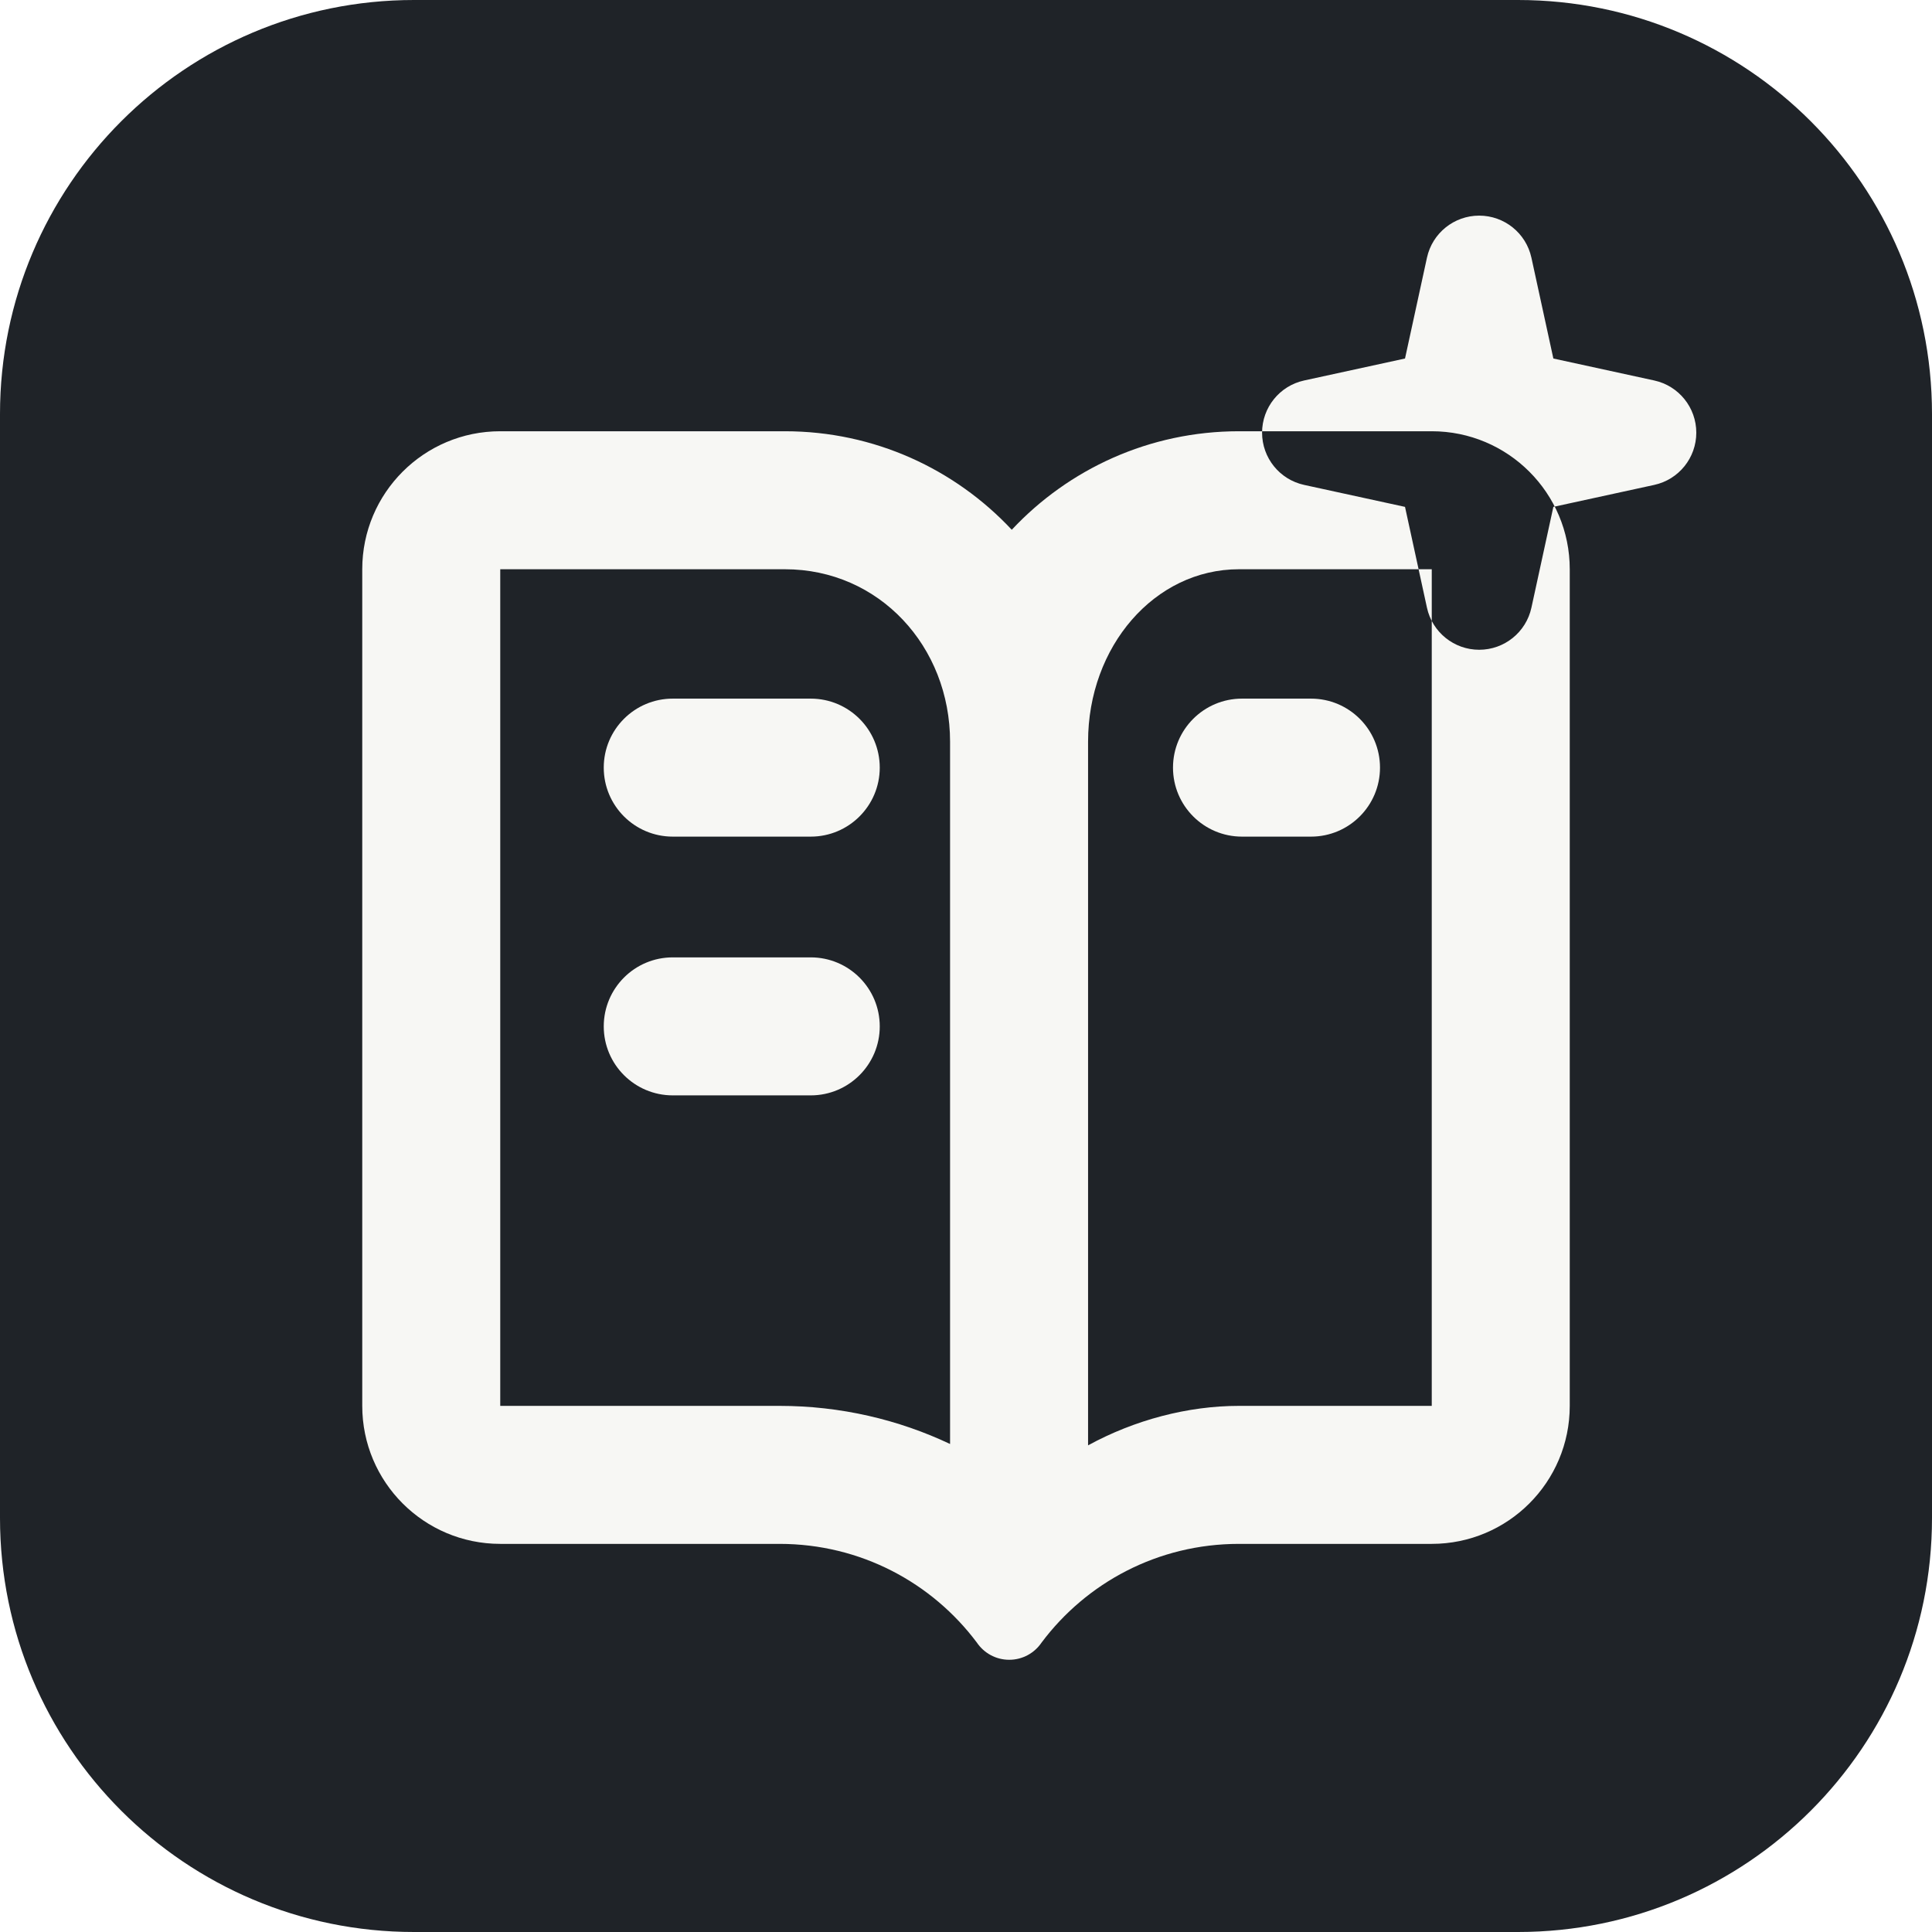
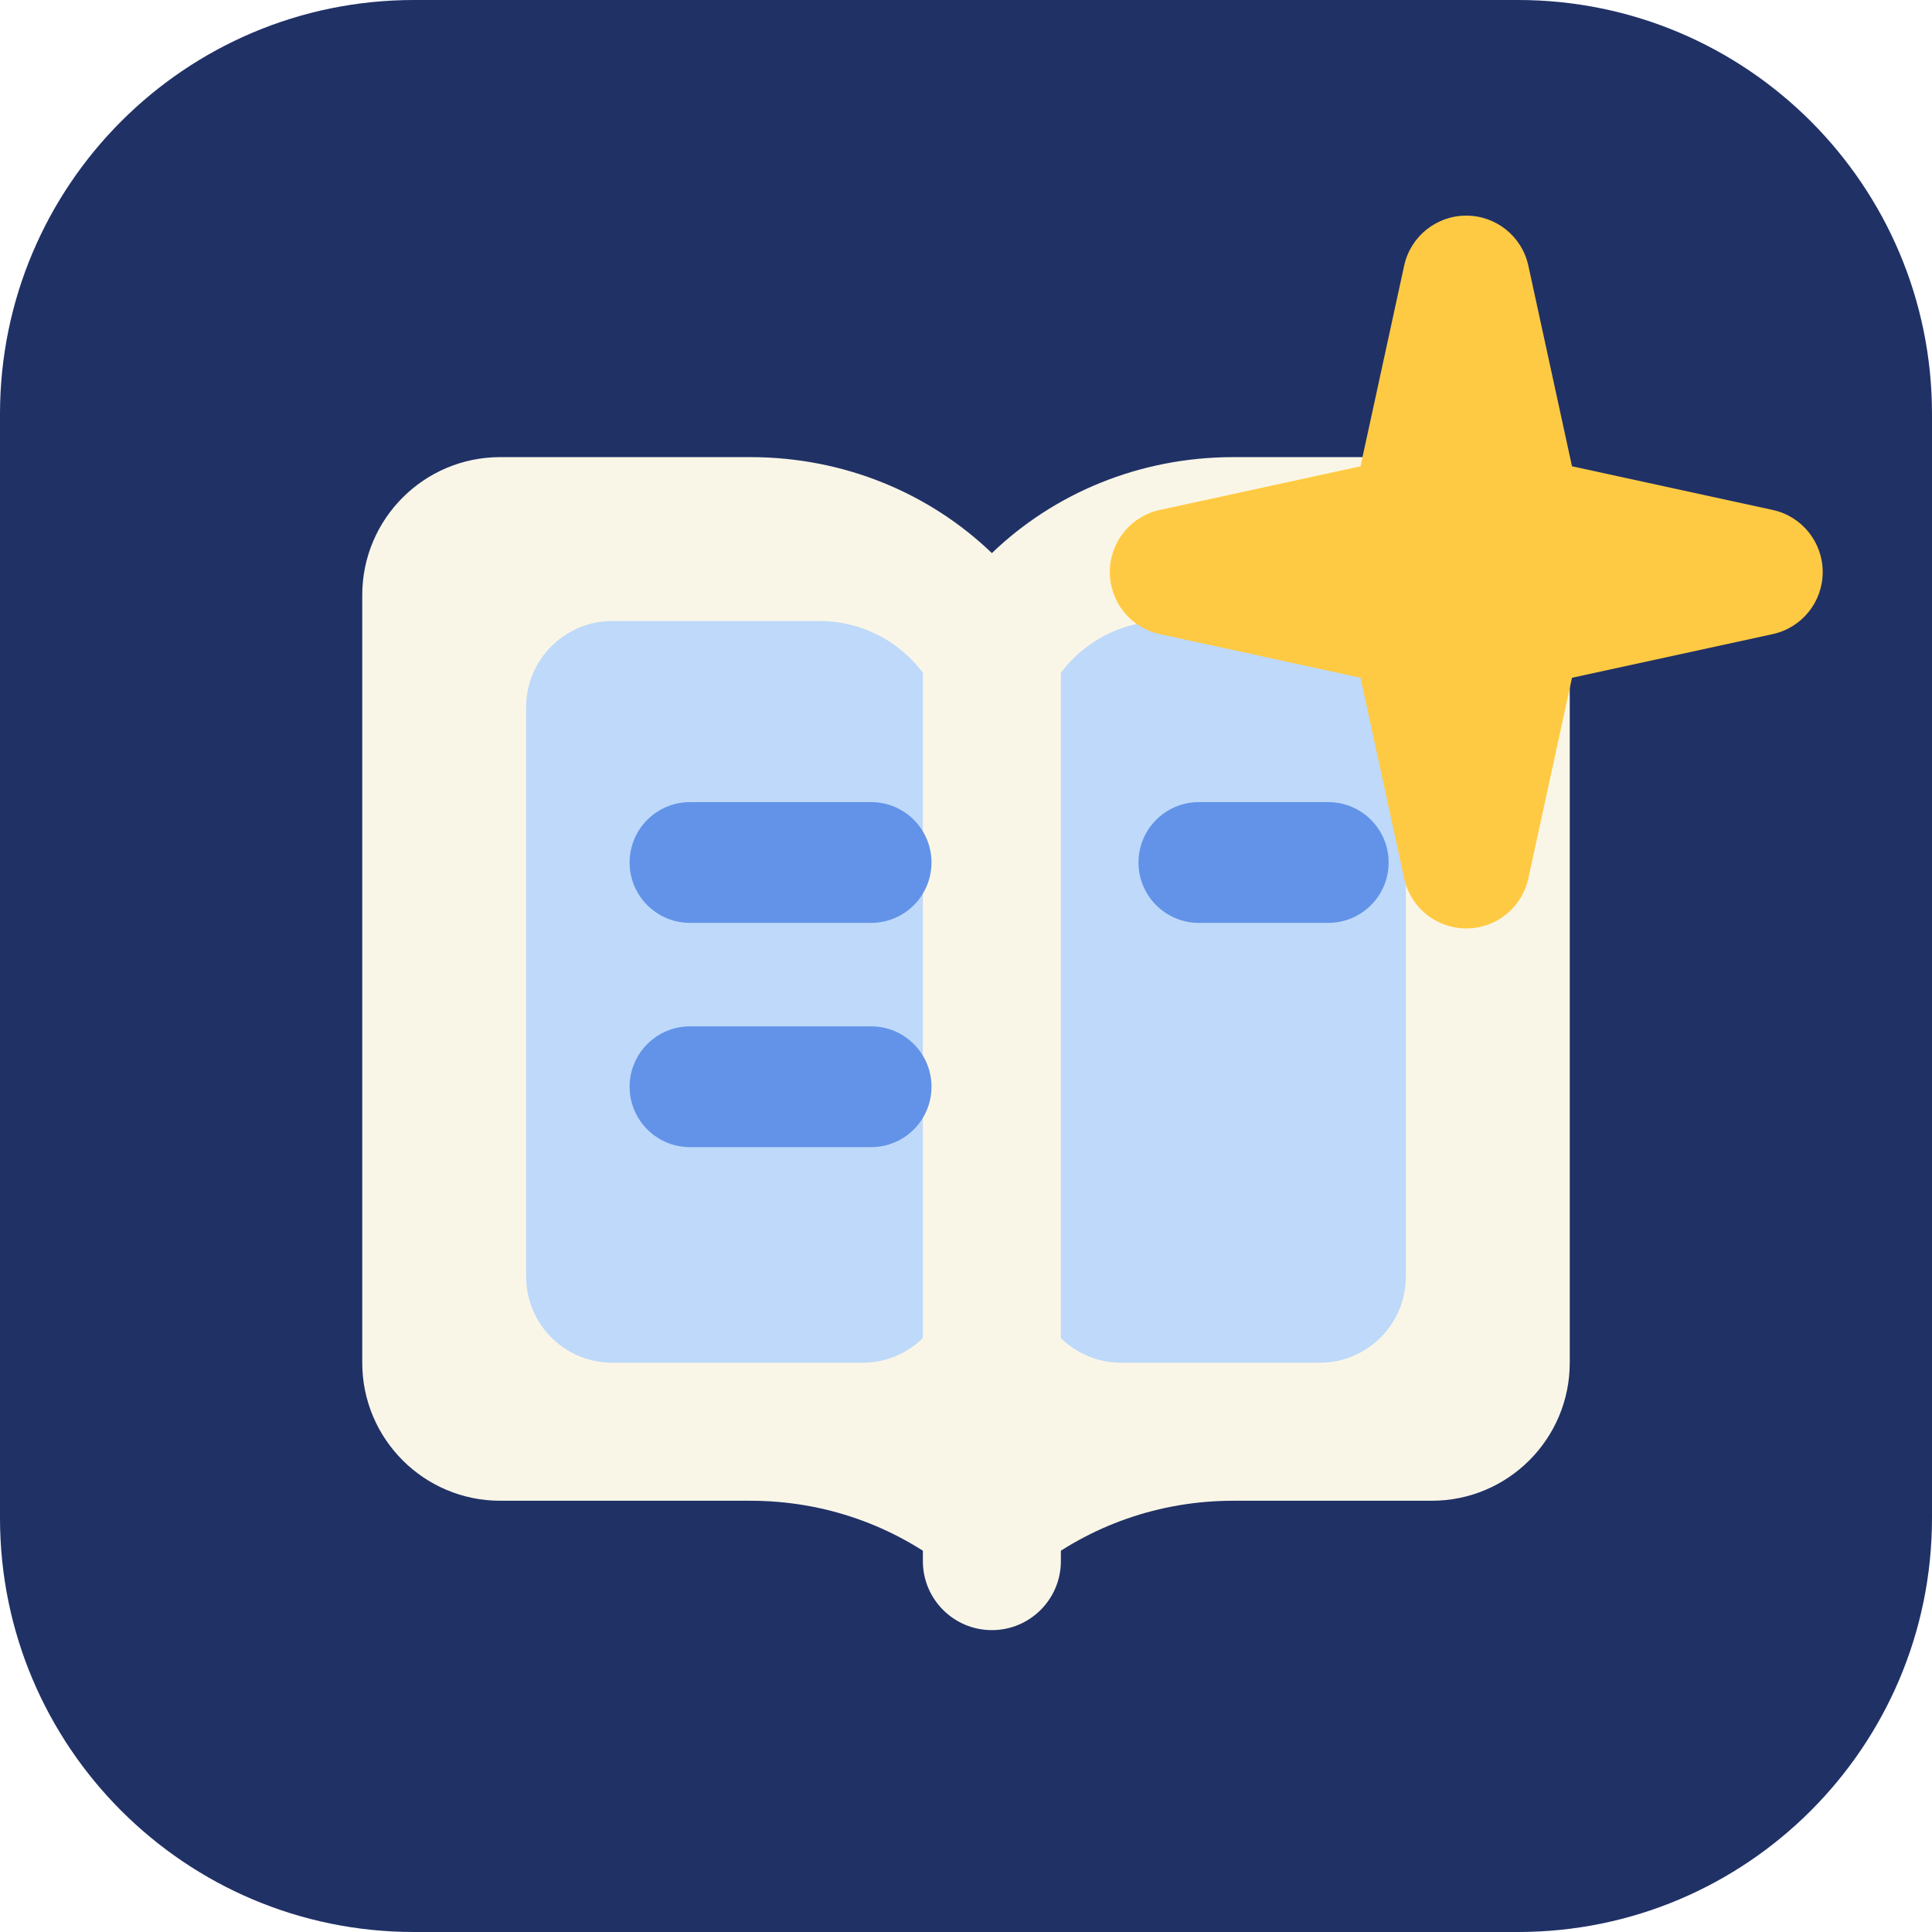
<svg xmlns="http://www.w3.org/2000/svg" width="224" height="224" viewBox="0 0 224 224" fill="none" role="img" aria-labelledby="title">
-   <rect width="224" height="224" rx="48" fill="#1F2328" />
-   <path fill="#F7F7F4" fill-rule="evenodd" clip-rule="evenodd" d="M42 66C42 57.163 49.163 50 58 50H91C101.376 50 110.732 54.393 117.306 61.423C123.885 54.393 133.252 50 143.648 50H166C174.837 50 182 57.163 182 66V163C182 171.837 174.837 179 166 179H143.648C134.231 179 125.95 183.516 120.762 190.443C119.949 191.647 118.571 192.438 117.011 192.438C115.45 192.438 114.073 191.647 113.259 190.443C108.072 183.516 99.79 179 90.374 179H58C49.163 179 42 171.837 42 163V66ZM58 66V163H90.374C97.431 163 104.153 164.582 110.153 167.419V86C110.153 74.954 101.943 66 91 66H58ZM126.153 86V167.577C131.578 164.611 137.76 163 143.648 163H166V66H143.648C133.858 66 126.153 74.954 126.153 86ZM70 89C70 84.582 73.582 81 78 81H94C98.418 81 102 84.582 102 89C102 93.418 98.418 97 94 97H78C73.582 97 70 93.418 70 89ZM70 119C70 114.582 73.582 111 78 111H94C98.418 111 102 114.582 102 119C102 123.418 98.418 127 94 127H78C73.582 127 70 123.418 70 119ZM136 89C136 84.582 139.582 81 144 81H152C156.418 81 160 84.582 160 89C160 93.418 156.418 97 152 97H144C139.582 97 136 93.418 136 89ZM171.5 25C174.414 25 176.935 27.03 177.555 29.876L180.1 41.567L191.798 44.114C194.643 44.734 196.672 47.254 196.672 50.167C196.672 53.081 194.643 55.601 191.798 56.221L180.1 58.768L177.555 70.459C176.935 73.305 174.414 75.335 171.5 75.335C168.586 75.335 166.065 73.305 165.445 70.459L162.9 58.768L151.202 56.221C148.357 55.601 146.328 53.081 146.328 50.167C146.328 47.254 148.357 44.734 151.202 44.114L162.9 41.567L165.445 29.876C166.065 27.03 168.586 25 171.5 25Z" />
+   <rect width="224" height="224" rx="48" fill="#203166" />
+   <path fill="#FAF6E7" fill-rule="evenodd" clip-rule="evenodd" d="M42 69C42 60.163 49.163 53 58 53H87C97.964 53 107.847 57.251 115 64.128C122.153 57.251 132.036 53 143 53H166C174.837 53 182 60.163 182 69V158C182 166.837 174.837 174 166 174H143C134.459 174 126.377 176.843 119.785 182.084C118.425 183.166 116.741 183.755 115 183.755C113.259 183.755 111.575 183.166 110.215 182.084C103.623 176.843 95.541 174 87 174H58C49.163 174 42 166.837 42 158V69Z" />
+   <path fill="#BED9FA" d="M61 82C61 76.477 65.477 72 71 72H95C103.284 72 110 78.716 110 87V148C110 153.523 105.523 158 100 158H71C65.477 158 61 153.523 61 148V82Z" />
+   <path fill="#BED9FA" d="M120 87C120 78.716 126.716 72 135 72H153C158.523 72 163 76.477 163 82V148C163 153.523 158.523 158 153 158H130C124.477 158 120 153.523 120 148V87Z" />
+   <path fill="#FAF6E7" d="M115 65C119.418 65 123 68.582 123 73V181C123 185.418 119.418 189 115 189C110.582 189 107 185.418 107 181V73C107 68.582 110.582 65 115 65Z" />
+   <rect x="73" y="93" width="35" height="14" rx="7" fill="#6293E8" />
+   <rect x="73" y="119" width="35" height="14" rx="7" fill="#6293E8" />
+   <rect x="132" y="93" width="29" height="14" rx="7" fill="#6293E8" />
+   <path fill="#FFCA43" d="M170 25C173.467 25 176.462 27.411 177.199 30.799L182.26 54.062L205.532 59.125C208.919 59.862 211.328 62.856 211.328 66.322C211.328 69.788 208.919 72.783 205.532 73.52L182.26 78.582L177.199 101.846C176.462 105.234 173.467 107.645 170 107.645C166.533 107.645 163.538 105.234 162.801 101.846L157.74 78.582L134.468 73.52C131.081 72.783 128.672 69.788 128.672 66.322C128.672 62.856 131.081 59.862 134.468 59.125L157.74 54.062L162.801 30.799C163.538 27.411 166.533 25 170 25Z" />
</svg>
